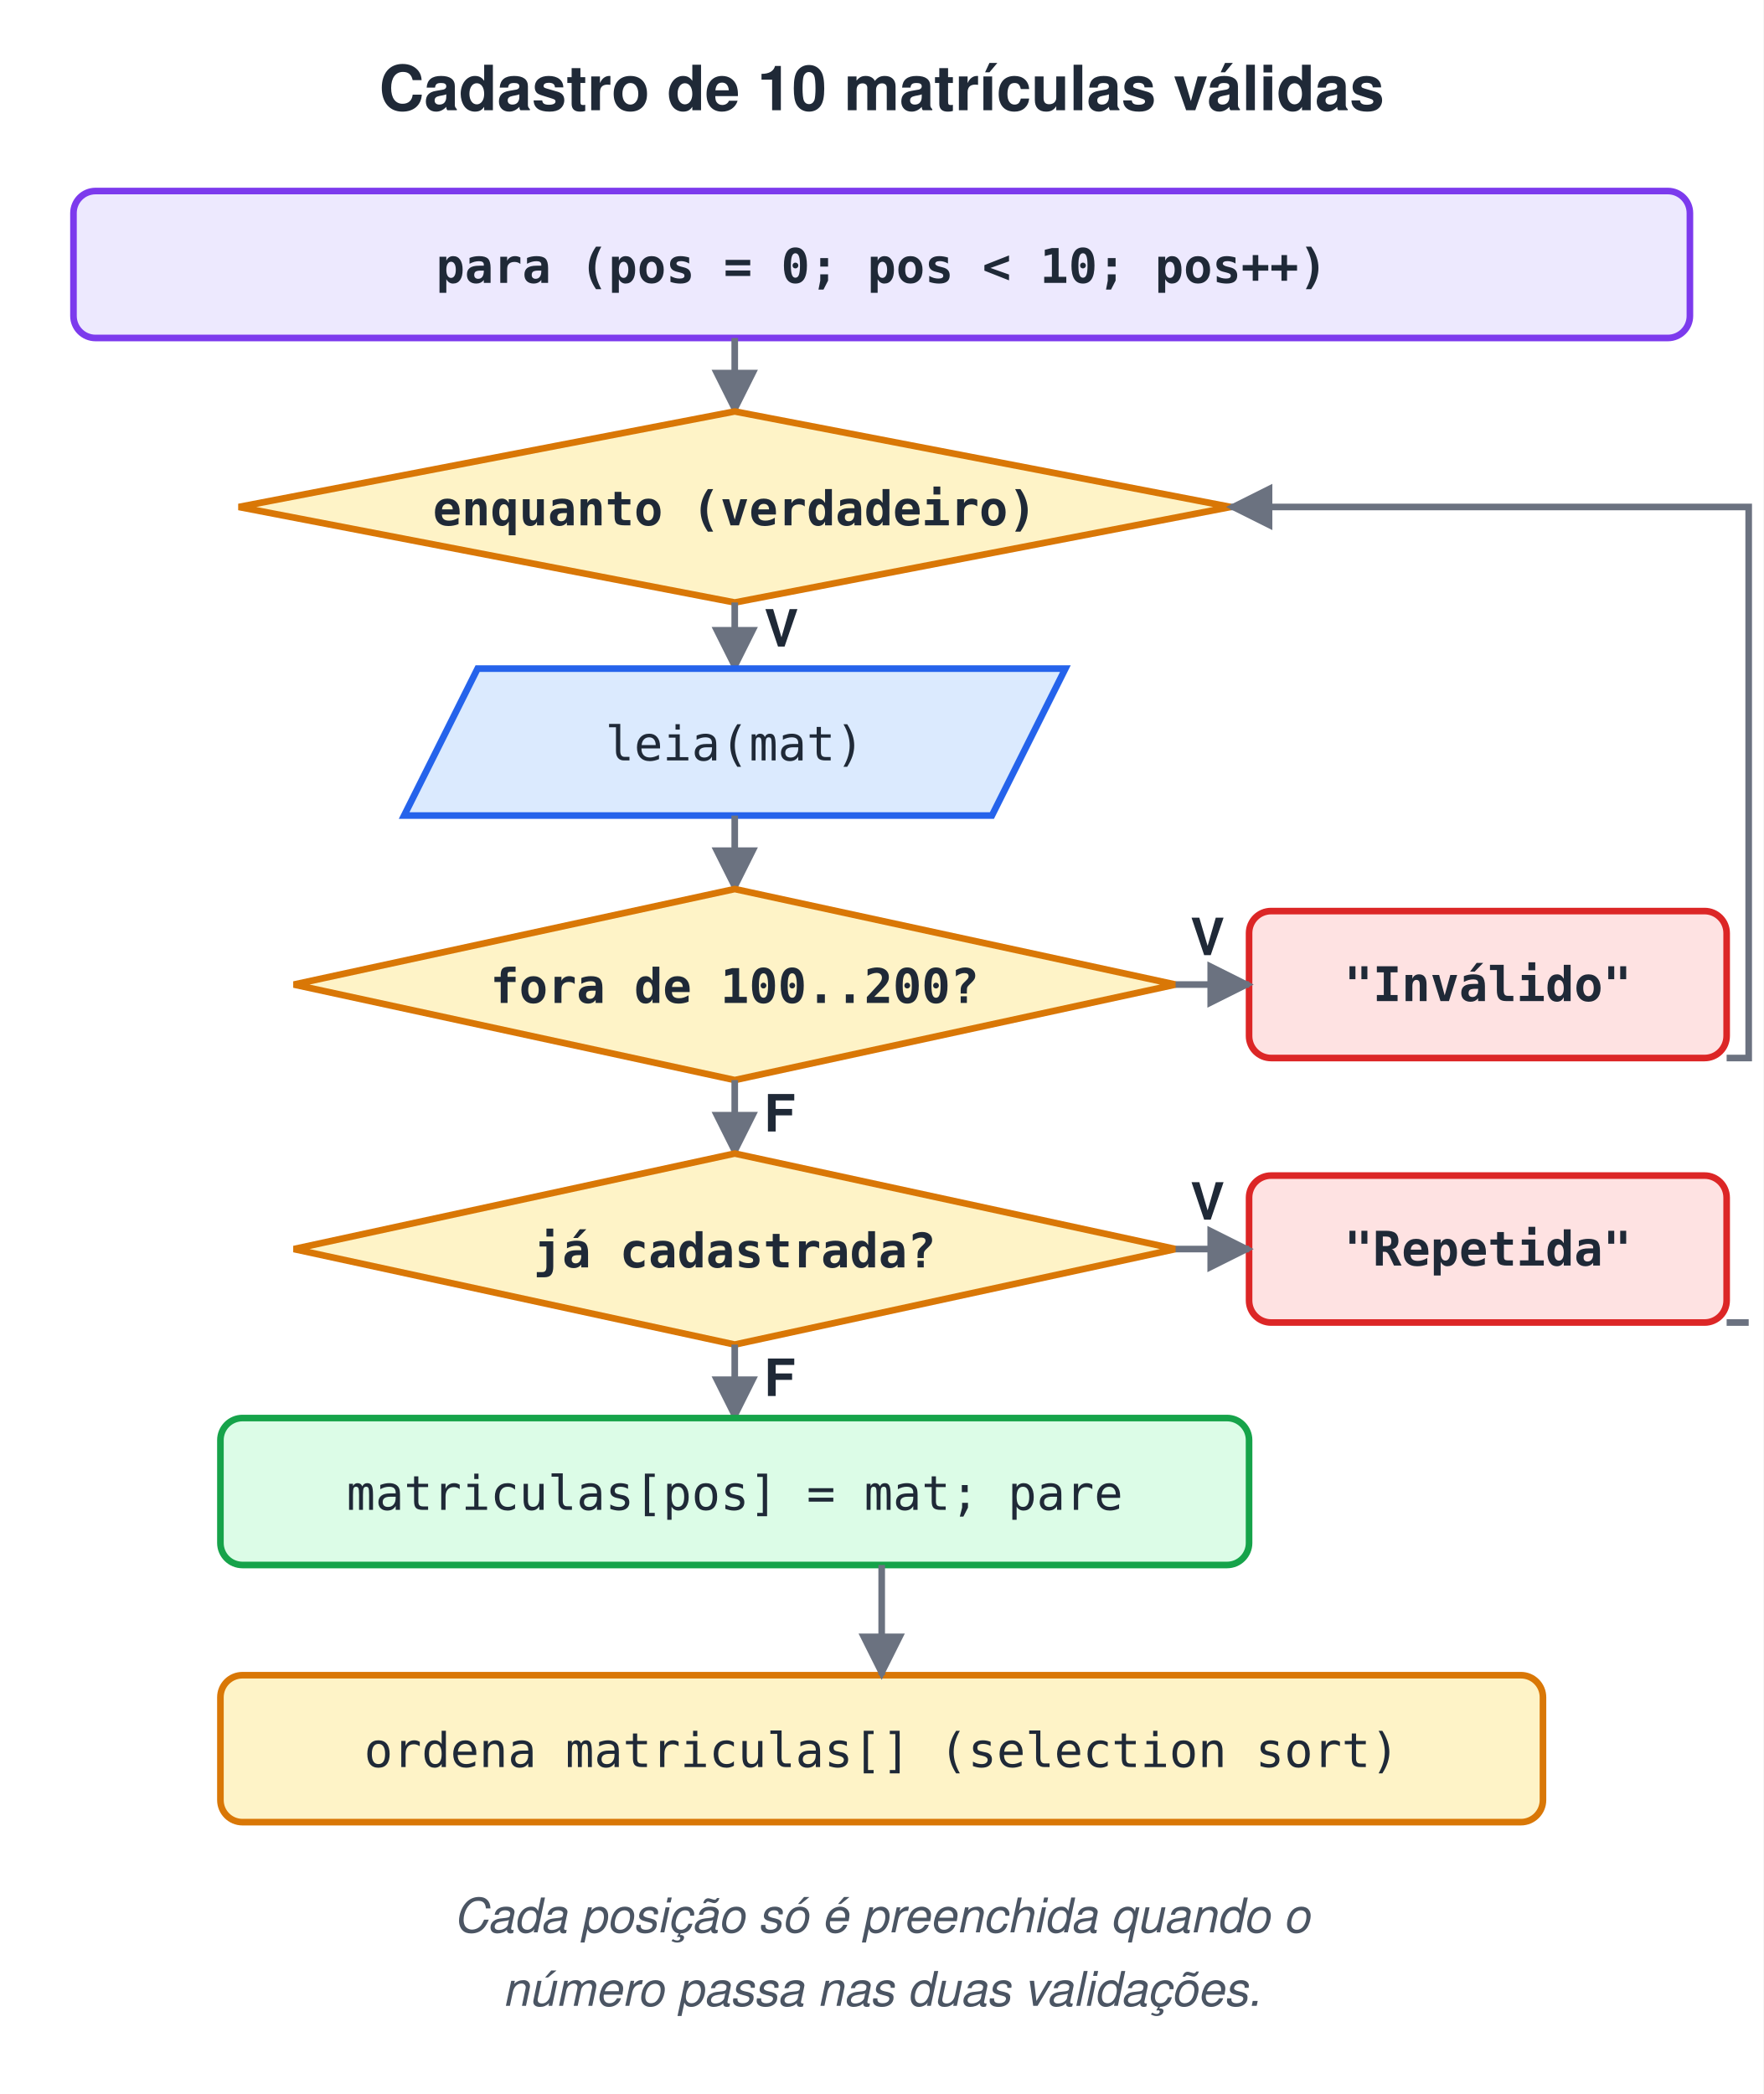
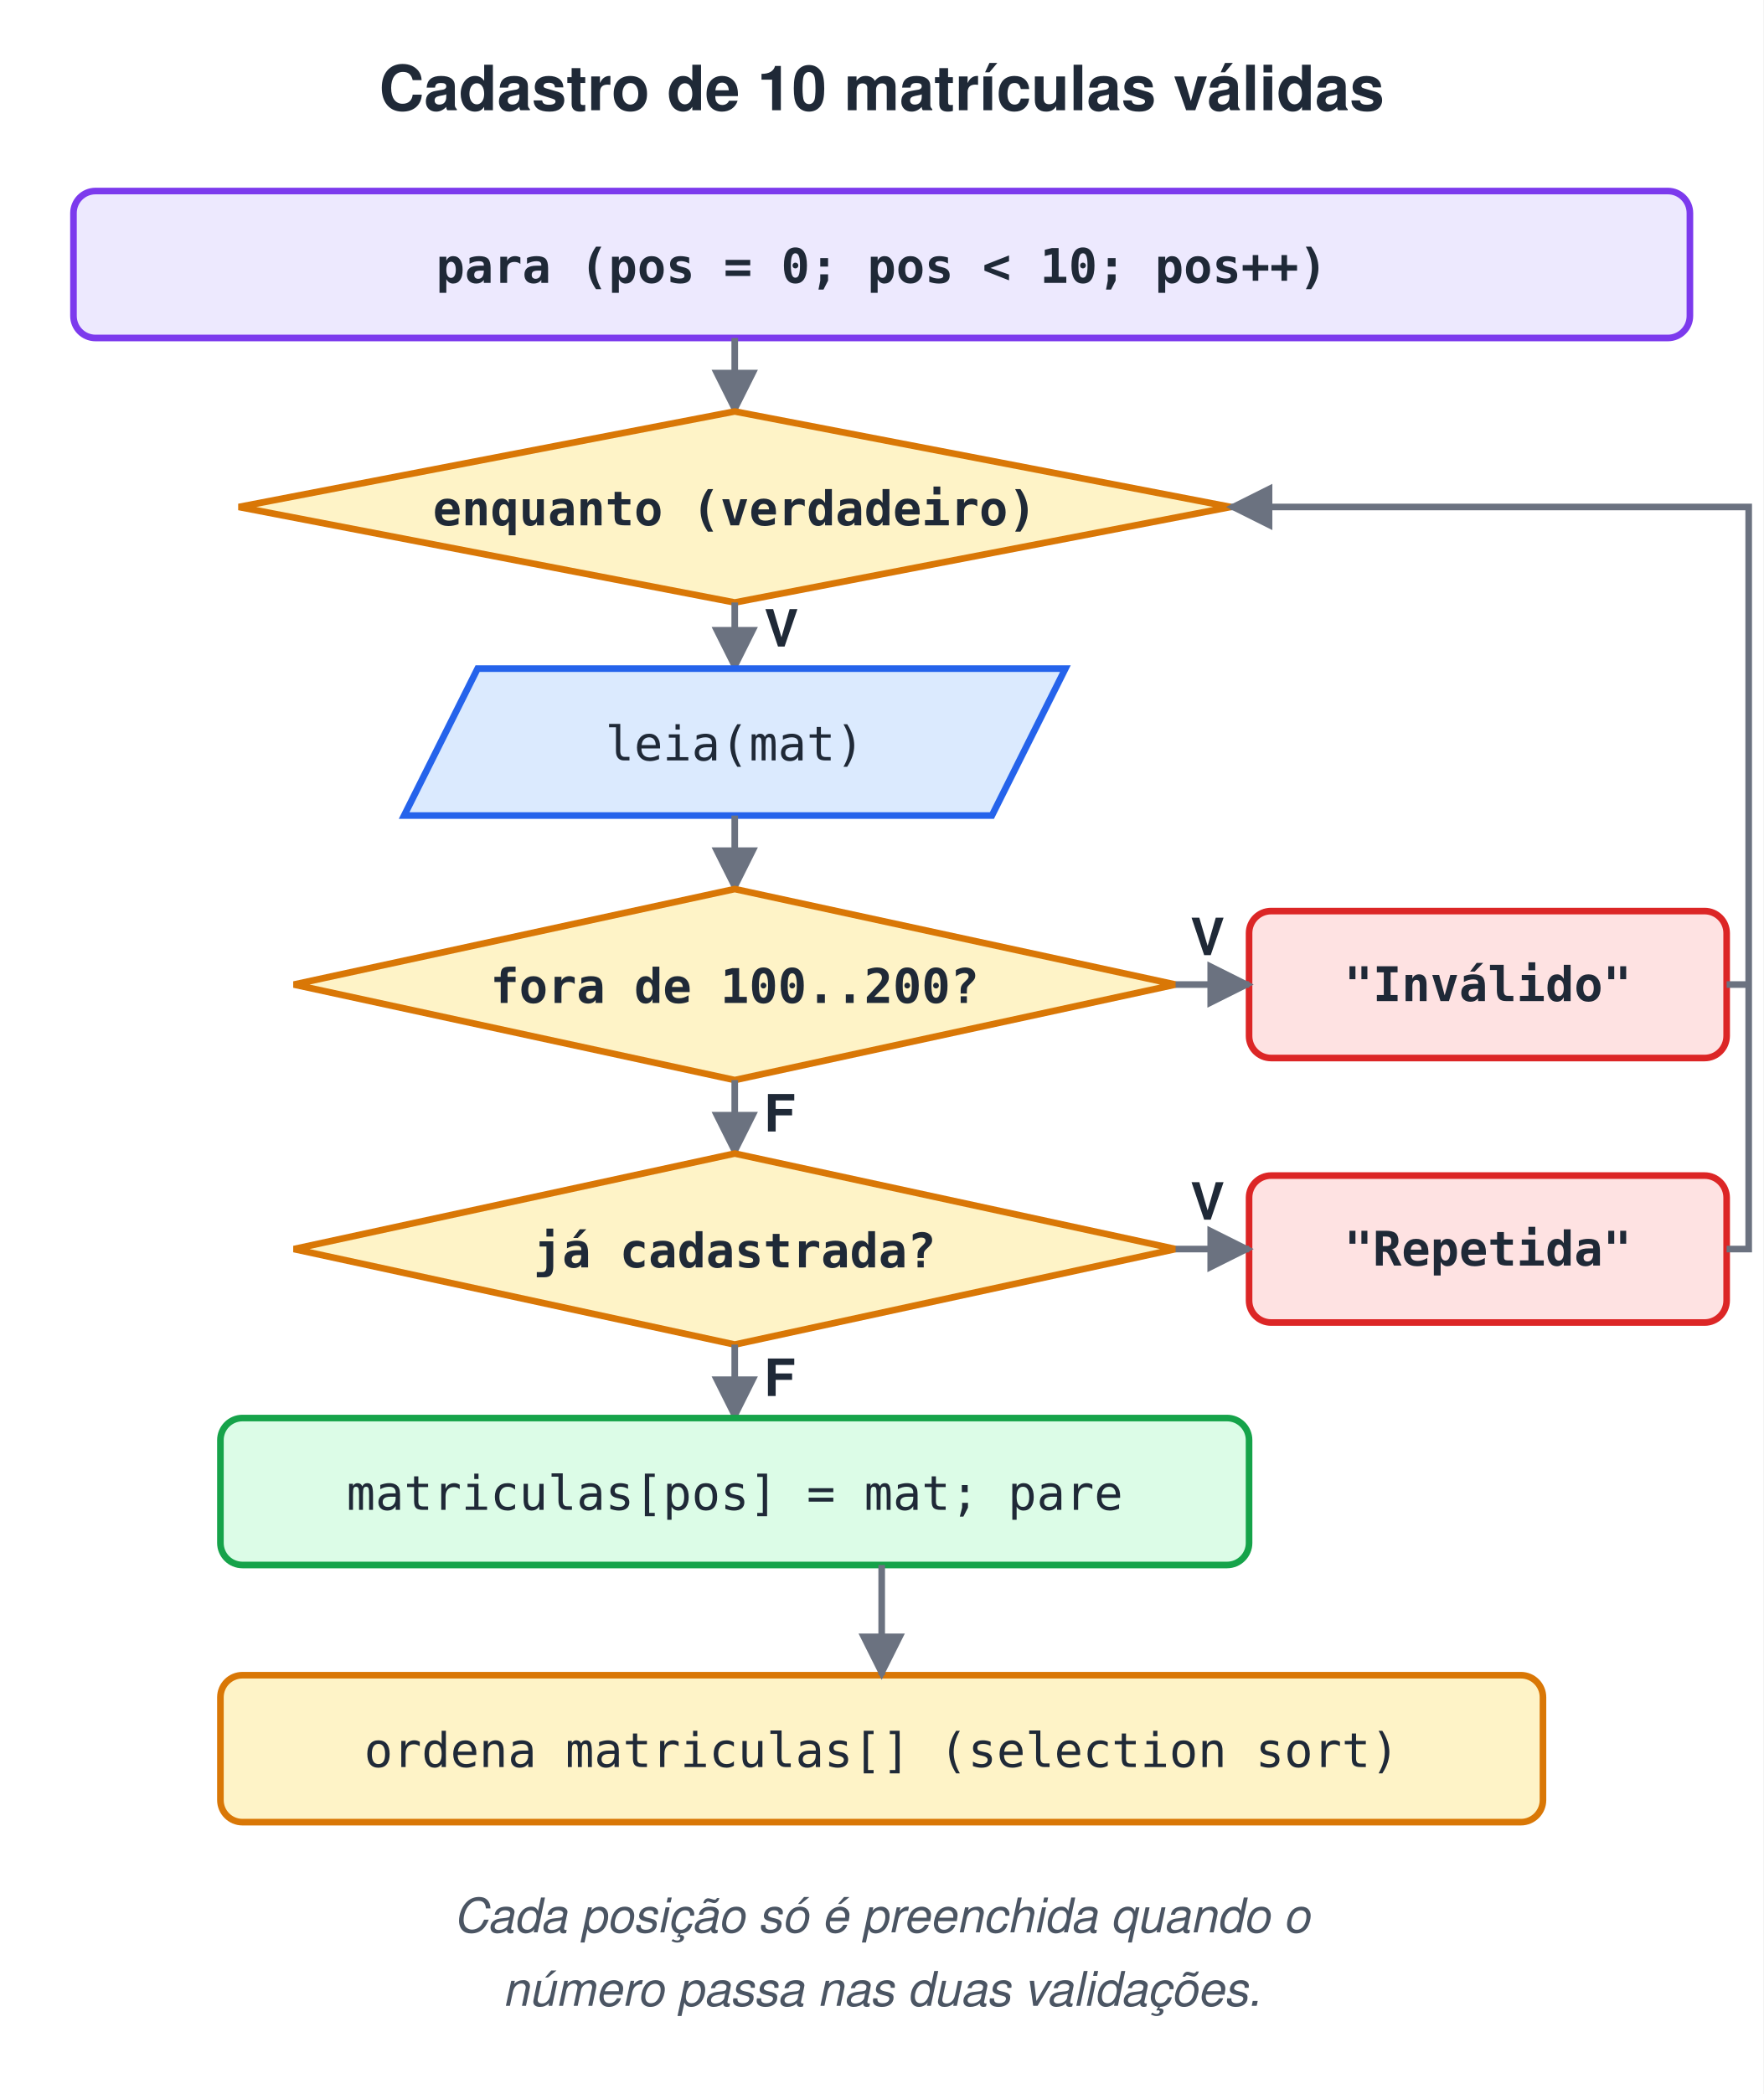
<svg xmlns="http://www.w3.org/2000/svg" width="480" height="570" viewBox="0 0 480 570">
  <style>text{white-space:pre;font-family:Helvetica,Arial,sans-serif;font-size:14px;fill:#1F2937}.t{font-size:17px;font-weight:bold}.b{font-weight:bold}.m{font-family:Menlo,Consolas,monospace;font-size:13px}.s{font-size:12.5px;fill:#4B5563}.n{font-size:13px;font-style:italic;fill:#4B5563}.c{text-anchor:middle}.r{text-anchor:end}.xB{fill:#DBEAFE;stroke:#2563EB}.xG{fill:#DCFCE7;stroke:#16A34A}.xO{fill:#FEF3C7;stroke:#D97706}.xP{fill:#EDE9FE;stroke:#7C3AED}.xR{fill:#FEE2E2;stroke:#DC2626}.xY{fill:#F3F4F6;stroke:#9CA3AF}.xW{fill:#fff;stroke:#9CA3AF}.xT{fill:#CCFBF1;stroke:#0D9488}.xK{fill:#FCE7F3;stroke:#DB2777}rect,ellipse,polygon{stroke-width:1.8}.l{stroke:#6B7280;stroke-width:1.8;fill:none}.d{stroke-dasharray:5 4}</style>
  <defs>
    <marker id="a" viewBox="0 0 10 10" refX="9" refY="5" markerWidth="7" markerHeight="7" orient="auto-start-reverse">
      <path d="M0,0L10,5L0,10z" fill="#6B7280" />
    </marker>
  </defs>
  <rect width="100%" height="100%" fill="#fff" />
  <text x="240.0" y="30" class="t c">Cadastro de 10 matrículas válidas</text>
  <rect x="20" y="52" width="440" height="40" rx="6" class="xP" />
  <text x="240" y="77" class="m b c">para (pos = 0; pos &lt; 10; pos++)</text>
  <path d="M200,92 L200,112" class="l" marker-end="url(#a)" />
  <polygon points="200,112 335.0,138.0 200,164 65.0,138.0" class="xO" />
  <text x="200" y="143.0" class="m b c">enquanto (verdadeiro)</text>
  <path d="M200,164 L200,182" class="l" marker-end="url(#a)" />
  <text x="208" y="176" class="b">V</text>
  <polygon points="130,182 290,182 270,222 110,222" class="xB" />
  <text x="200.0" y="207" class="m c">leia(mat)</text>
  <path d="M200,222 L200,242" class="l" marker-end="url(#a)" />
  <polygon points="200,242 320.0,268.0 200,294 80.0,268.0" class="xO" />
  <text x="200" y="273.0" class="m b c">fora de 100..200?</text>
  <rect x="340" y="248" width="130" height="40" rx="6" class="xR" />
  <text x="405.0" y="272.5" class="m b c">"Inválido"</text>
  <path d="M320,268 L340,268" class="l" marker-end="url(#a)" />
  <text x="324" y="260" class="b">V</text>
  <path d="M200,294 L200,314" class="l" marker-end="url(#a)" />
  <text x="208" y="308" class="b">F</text>
  <polygon points="200,314 320.0,340.0 200,366 80.0,340.0" class="xO" />
  <text x="200" y="345.0" class="m b c">já cadastrada?</text>
  <rect x="340" y="320" width="130" height="40" rx="6" class="xR" />
  <text x="405.0" y="344.5" class="m b c">"Repetida"</text>
  <path d="M320,340 L340,340" class="l" marker-end="url(#a)" />
  <text x="324" y="332" class="b">V</text>
  <path d="M200,366 L200,386" class="l" marker-end="url(#a)" />
  <text x="208" y="380" class="b">F</text>
  <rect x="60" y="386" width="280" height="40" rx="6" class="xG" />
  <text x="200.0" y="411" class="m c">matriculas[pos] = mat; pare</text>
-   <path d="M470,288 L476,288 L476,138 L335,138" class="l" marker-end="url(#a)" />
-   <path d="M470,360 L476,360" class="l" />
+   <path d="M470,340 L476,340 L476,138 L335,138" class="l" marker-end="url(#a)" />
+   <path d="M470,268 L476,268" class="l" />
  <rect x="60" y="456" width="360" height="40" rx="6" class="xO" />
  <text x="240.0" y="481" class="m c">ordena matriculas[] (selection sort)</text>
  <path d="M240,426 L240,456" class="l" marker-end="url(#a)" />
  <text x="240.0" y="526" class="n c">Cada posição só é preenchida quando o</text>
  <text x="240.0" y="546" class="n c">número passa nas duas validações.</text>
</svg>
